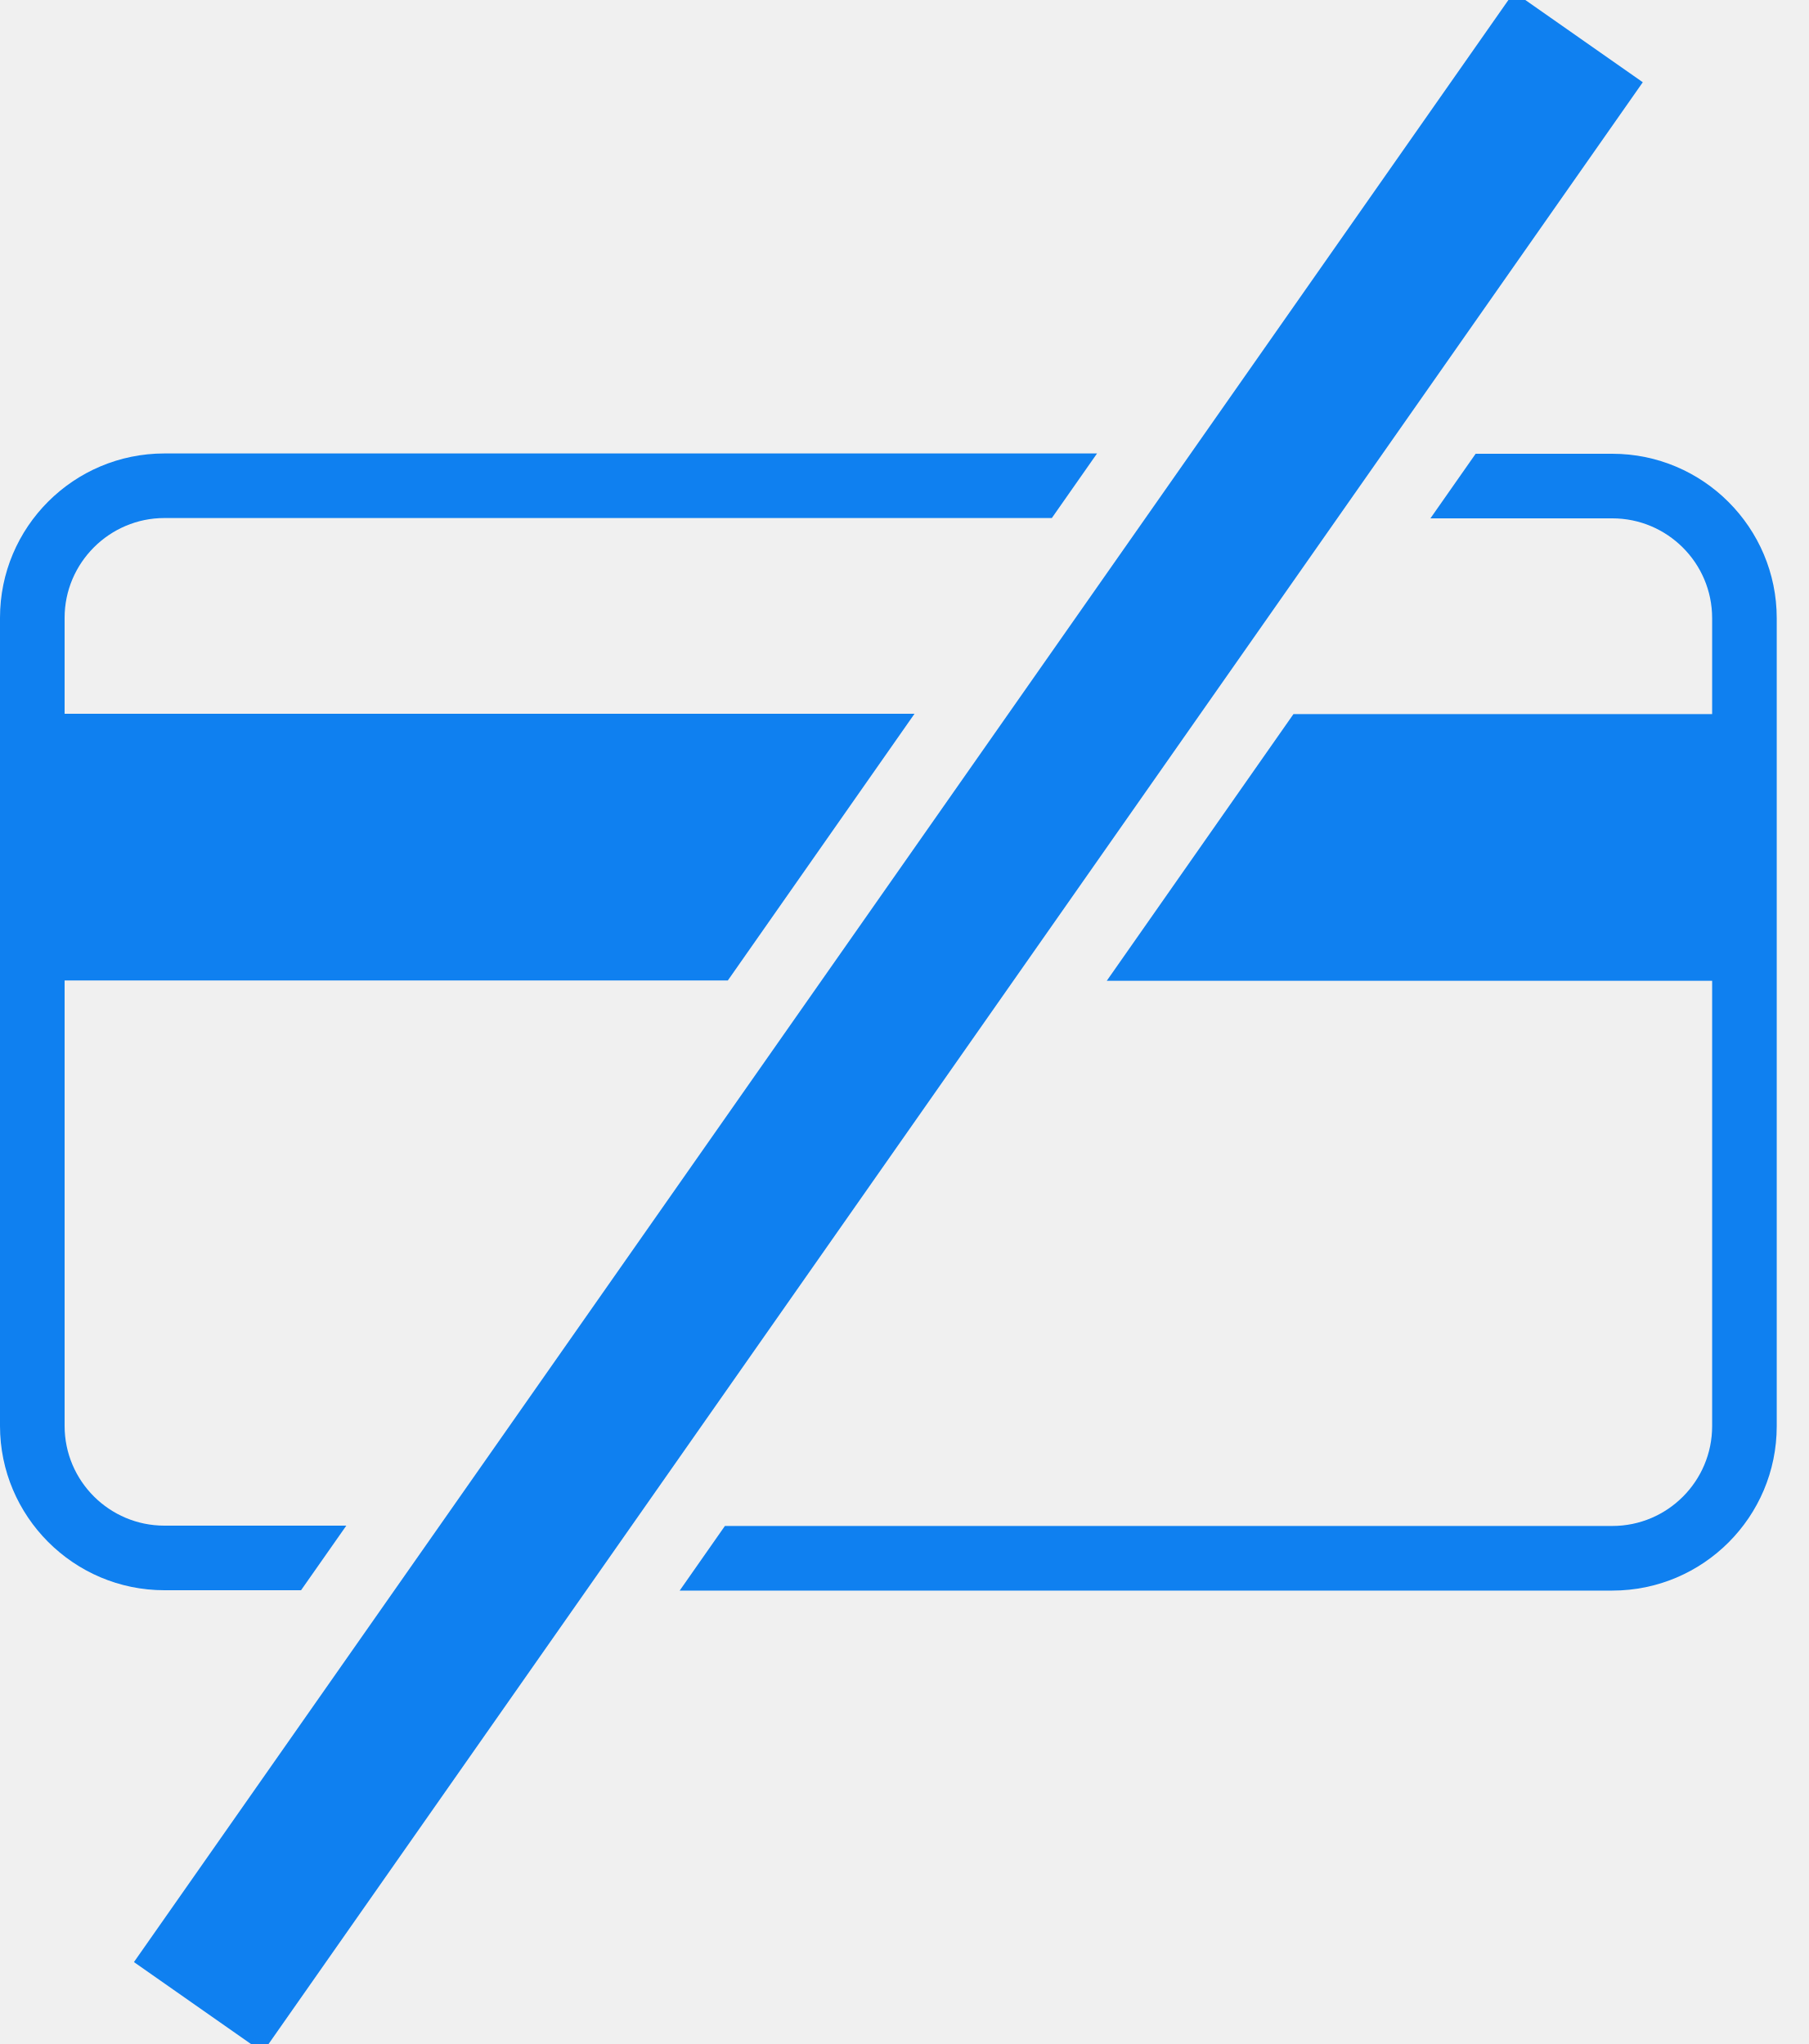
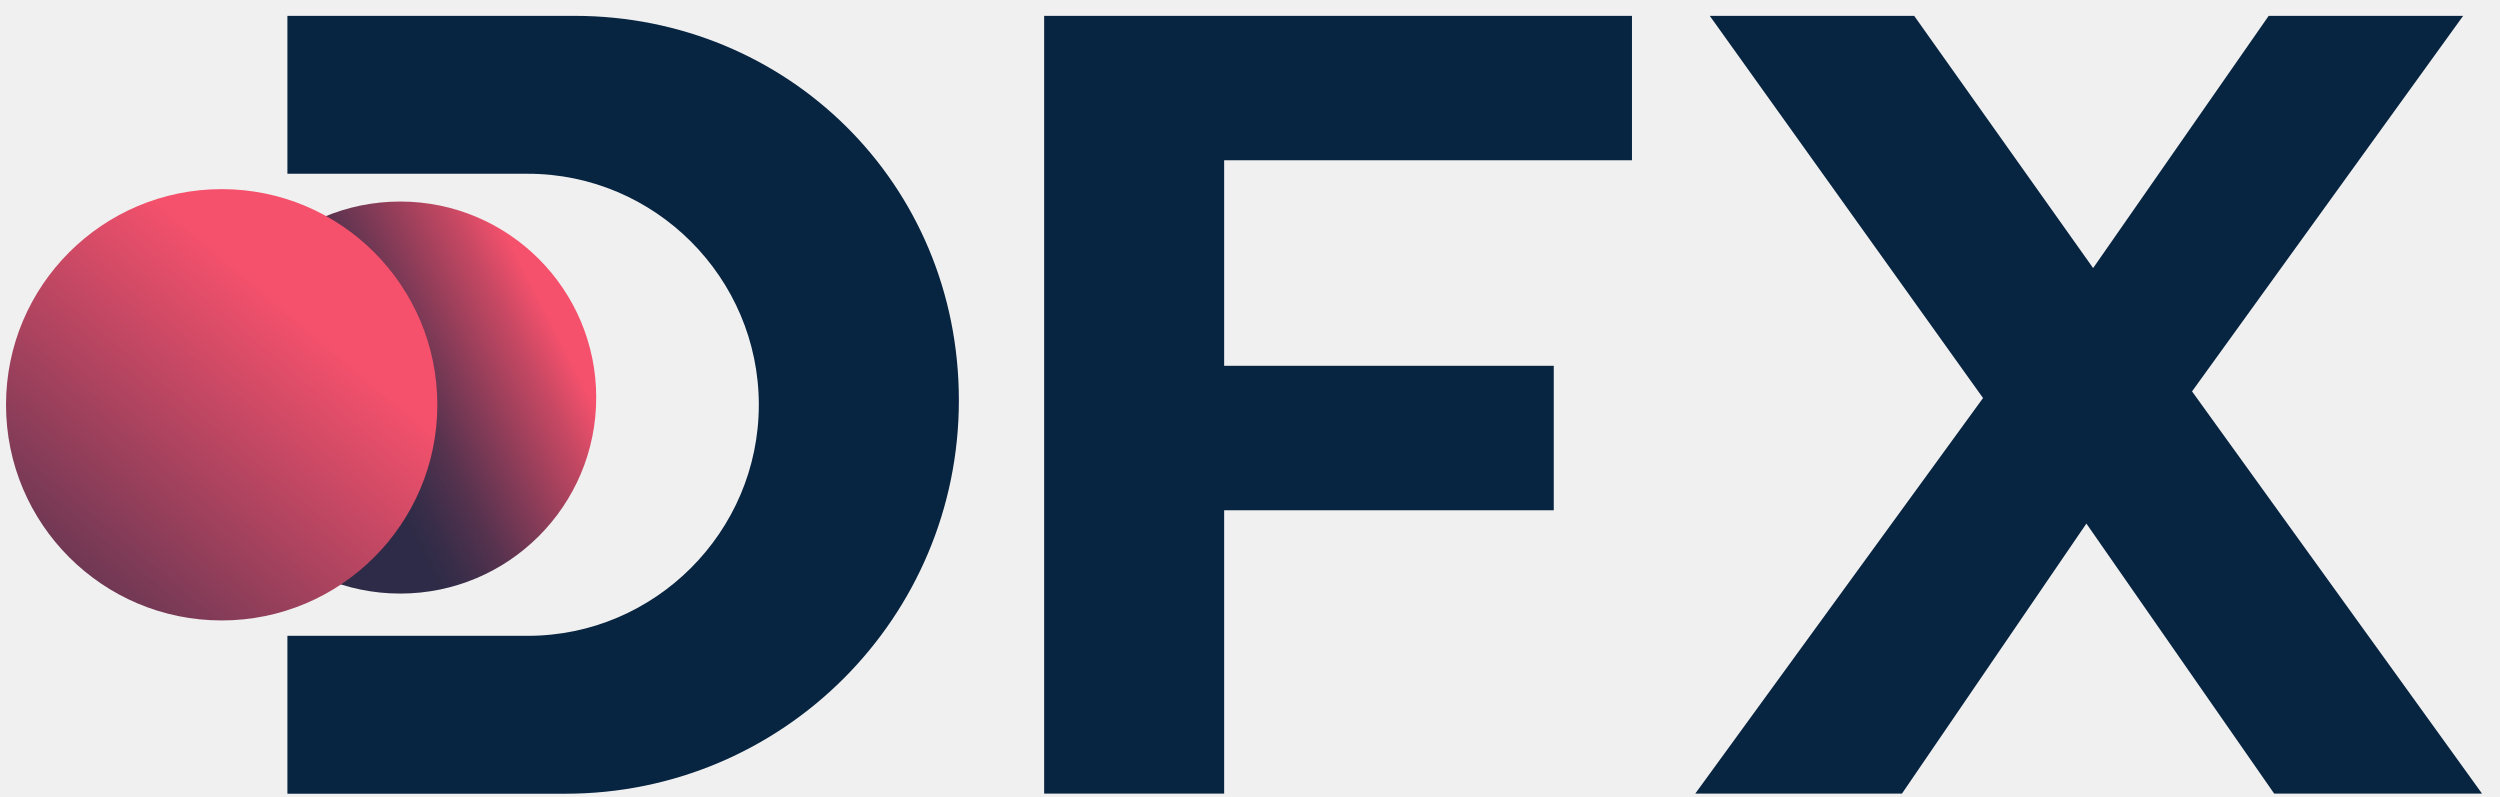
- <svg xmlns="http://www.w3.org/2000/svg" width="46" height="52" viewBox="0 0 46 52" fill="none">
-   <g clip-path="url(#clip0_9001_41430)">
-     <g clip-path="url(#clip1_9001_41430)">
-       <path d="M41.007 11.544H37.531L36.381 13.187H41.007C42.404 13.187 43.546 14.321 43.546 15.726V18.166H32.898L28.149 24.952H43.546V36.282C43.546 37.679 42.412 38.821 41.007 38.821H18.437L17.287 40.465H41.007C43.316 40.465 45.189 38.591 45.189 36.282V15.726C45.189 13.425 43.316 11.544 41.007 11.544Z" fill="#0F80F0" />
-       <path d="M4.182 40.456H7.657L8.808 38.813H4.182C2.785 38.813 1.643 37.679 1.643 36.274V24.944H18.511L23.26 18.158H1.643V15.717C1.643 14.321 2.785 13.179 4.182 13.179H26.752L27.902 11.536H4.182C1.873 11.536 0 13.409 0 15.717V36.274C0 38.575 1.873 40.456 4.182 40.456Z" fill="#0F80F0" />
-       <path d="M40.144 0.945L5.045 51.063" stroke="#0F80F0" stroke-width="4" stroke-miterlimit="10" />
+ <svg xmlns="http://www.w3.org/2000/svg" width="135" height="43" viewBox="0 0 135 43" fill="none">
+   <g clip-path="url(#clip0_9013_9403)">
+     <g clip-path="url(#clip1_9013_9403)">
+       <path fill-rule="evenodd" clip-rule="evenodd" d="M15.52 0.856H31.021C42.485 0.856 51.779 9.884 51.779 21.619C51.779 33.353 42.267 42.861 30.537 42.861H15.52V34.334H28.501C35.364 34.334 40.976 28.721 40.976 21.858C40.976 14.995 35.364 9.383 28.501 9.383H15.52V0.856ZM66.104 8.655V19.755H83.903V27.555H66.104V42.856H56.384V0.856H88.127V8.655H66.104ZM122.807 42.856L112.665 28.273L102.705 42.856H91.543L107.084 21.494L92.328 0.856H103.366L113.029 14.476L122.509 0.856H133.01L118.37 21.135L134.031 42.856H122.811H122.807Z" fill="#072440" />
+       <path d="M21.611 32.053C27.457 32.053 32.196 27.314 32.196 21.468C32.196 15.622 27.457 10.883 21.611 10.883C15.765 10.883 11.026 15.622 11.026 21.468C11.026 27.314 15.765 32.053 21.611 32.053Z" fill="url(#paint0_linear_9013_9403)" />
+       <path d="M11.971 33.504C18.402 33.504 23.616 28.29 23.616 21.858C23.616 15.427 18.402 10.213 11.971 10.213C5.539 10.213 0.325 15.427 0.325 21.858C0.325 28.29 5.539 33.504 11.971 33.504Z" fill="url(#paint1_linear_9013_9403)" />
    </g>
  </g>
  <defs>
-     <clipPath id="clip0_9001_41430">
-       <rect width="45.189" height="52" fill="white" />
+     <linearGradient id="paint0_linear_9013_9403" x1="30.494" y1="16.835" x2="11.68" y2="26.538" gradientUnits="userSpaceOnUse">
+       <stop offset="0.04" stop-color="#F5516C" />
+       <stop offset="0.14" stop-color="#C74863" />
+       <stop offset="0.31" stop-color="#853B57" />
+       <stop offset="0.44" stop-color="#55324E" />
+       <stop offset="0.55" stop-color="#382D49" />
+       <stop offset="0.61" stop-color="#2D2B47" />
+     </linearGradient>
+     <linearGradient id="paint1_linear_9013_9403" x1="19.073" y1="13.393" x2="4.1" y2="31.233" gradientUnits="userSpaceOnUse">
+       <stop offset="0.2" stop-color="#F5516C" />
+       <stop offset="1" stop-color="#6B3753" />
+     </linearGradient>
+     <clipPath id="clip0_9013_9403">
+       <rect width="135" height="43" fill="white" />
    </clipPath>
-     <clipPath id="clip1_9001_41430">
-       <rect width="45.189" height="52" fill="white" />
+     <clipPath id="clip1_9013_9403">
+       <rect width="135" height="43" fill="white" />
    </clipPath>
  </defs>
</svg>
